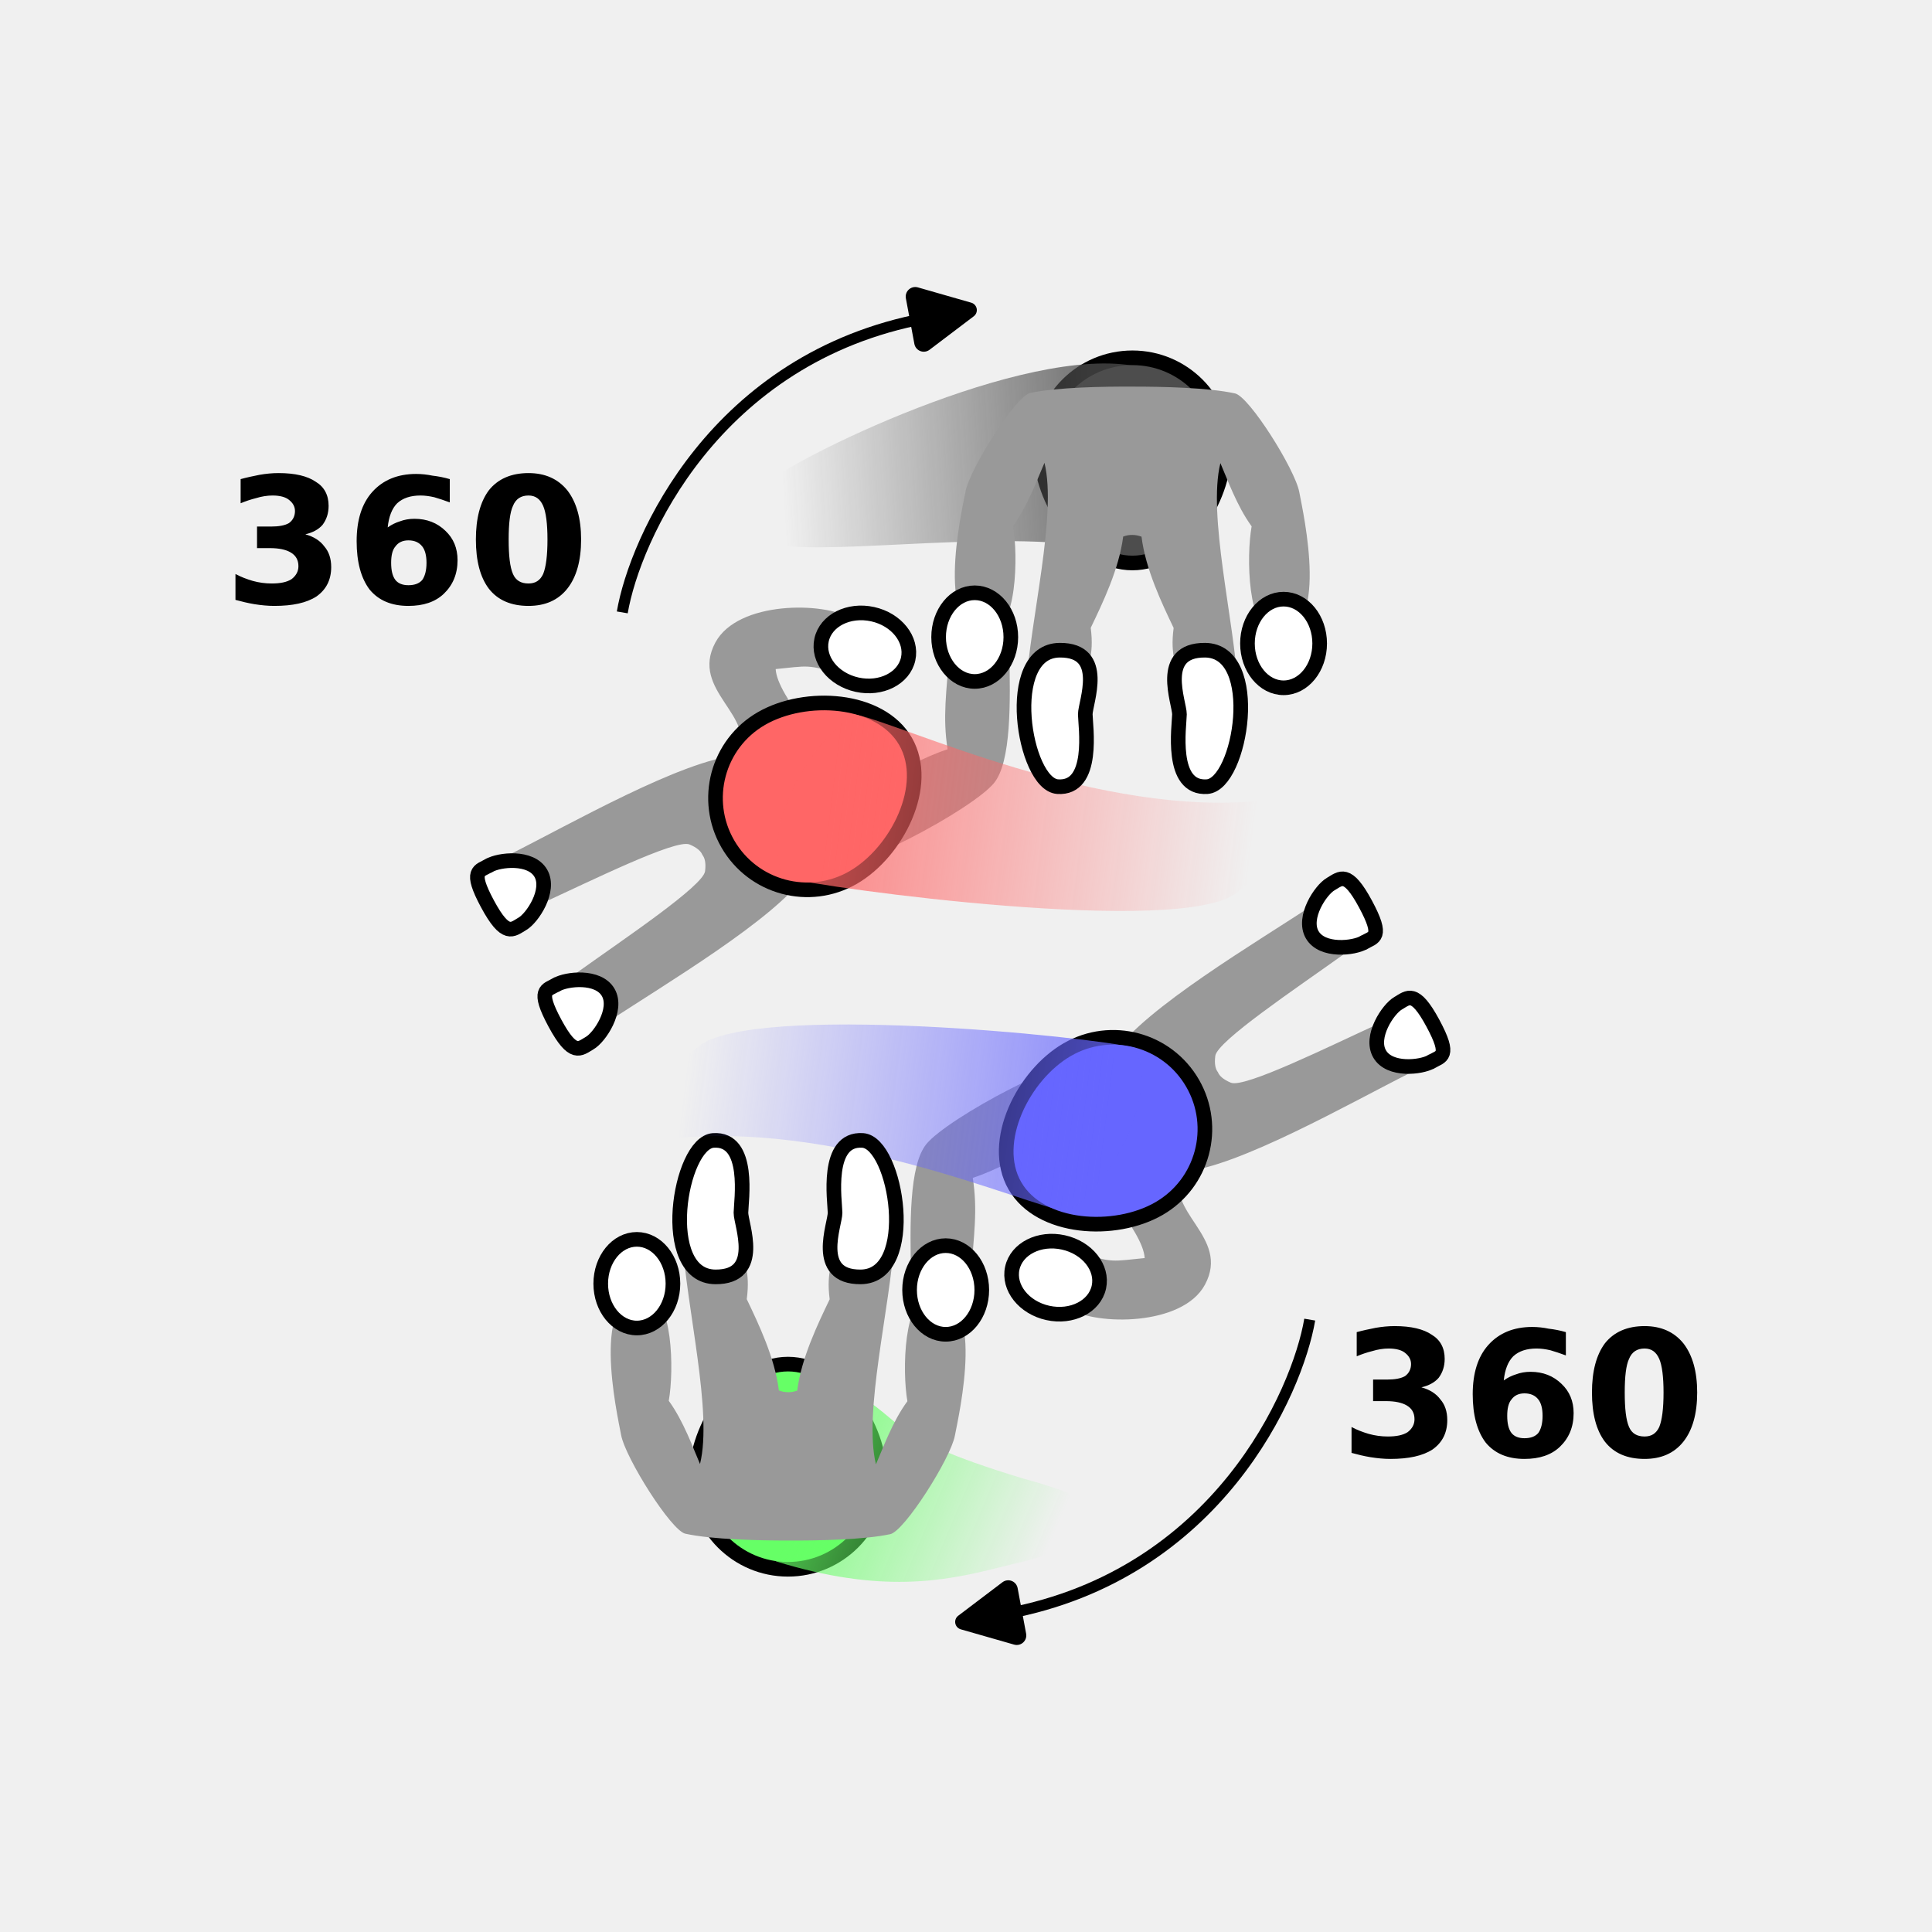
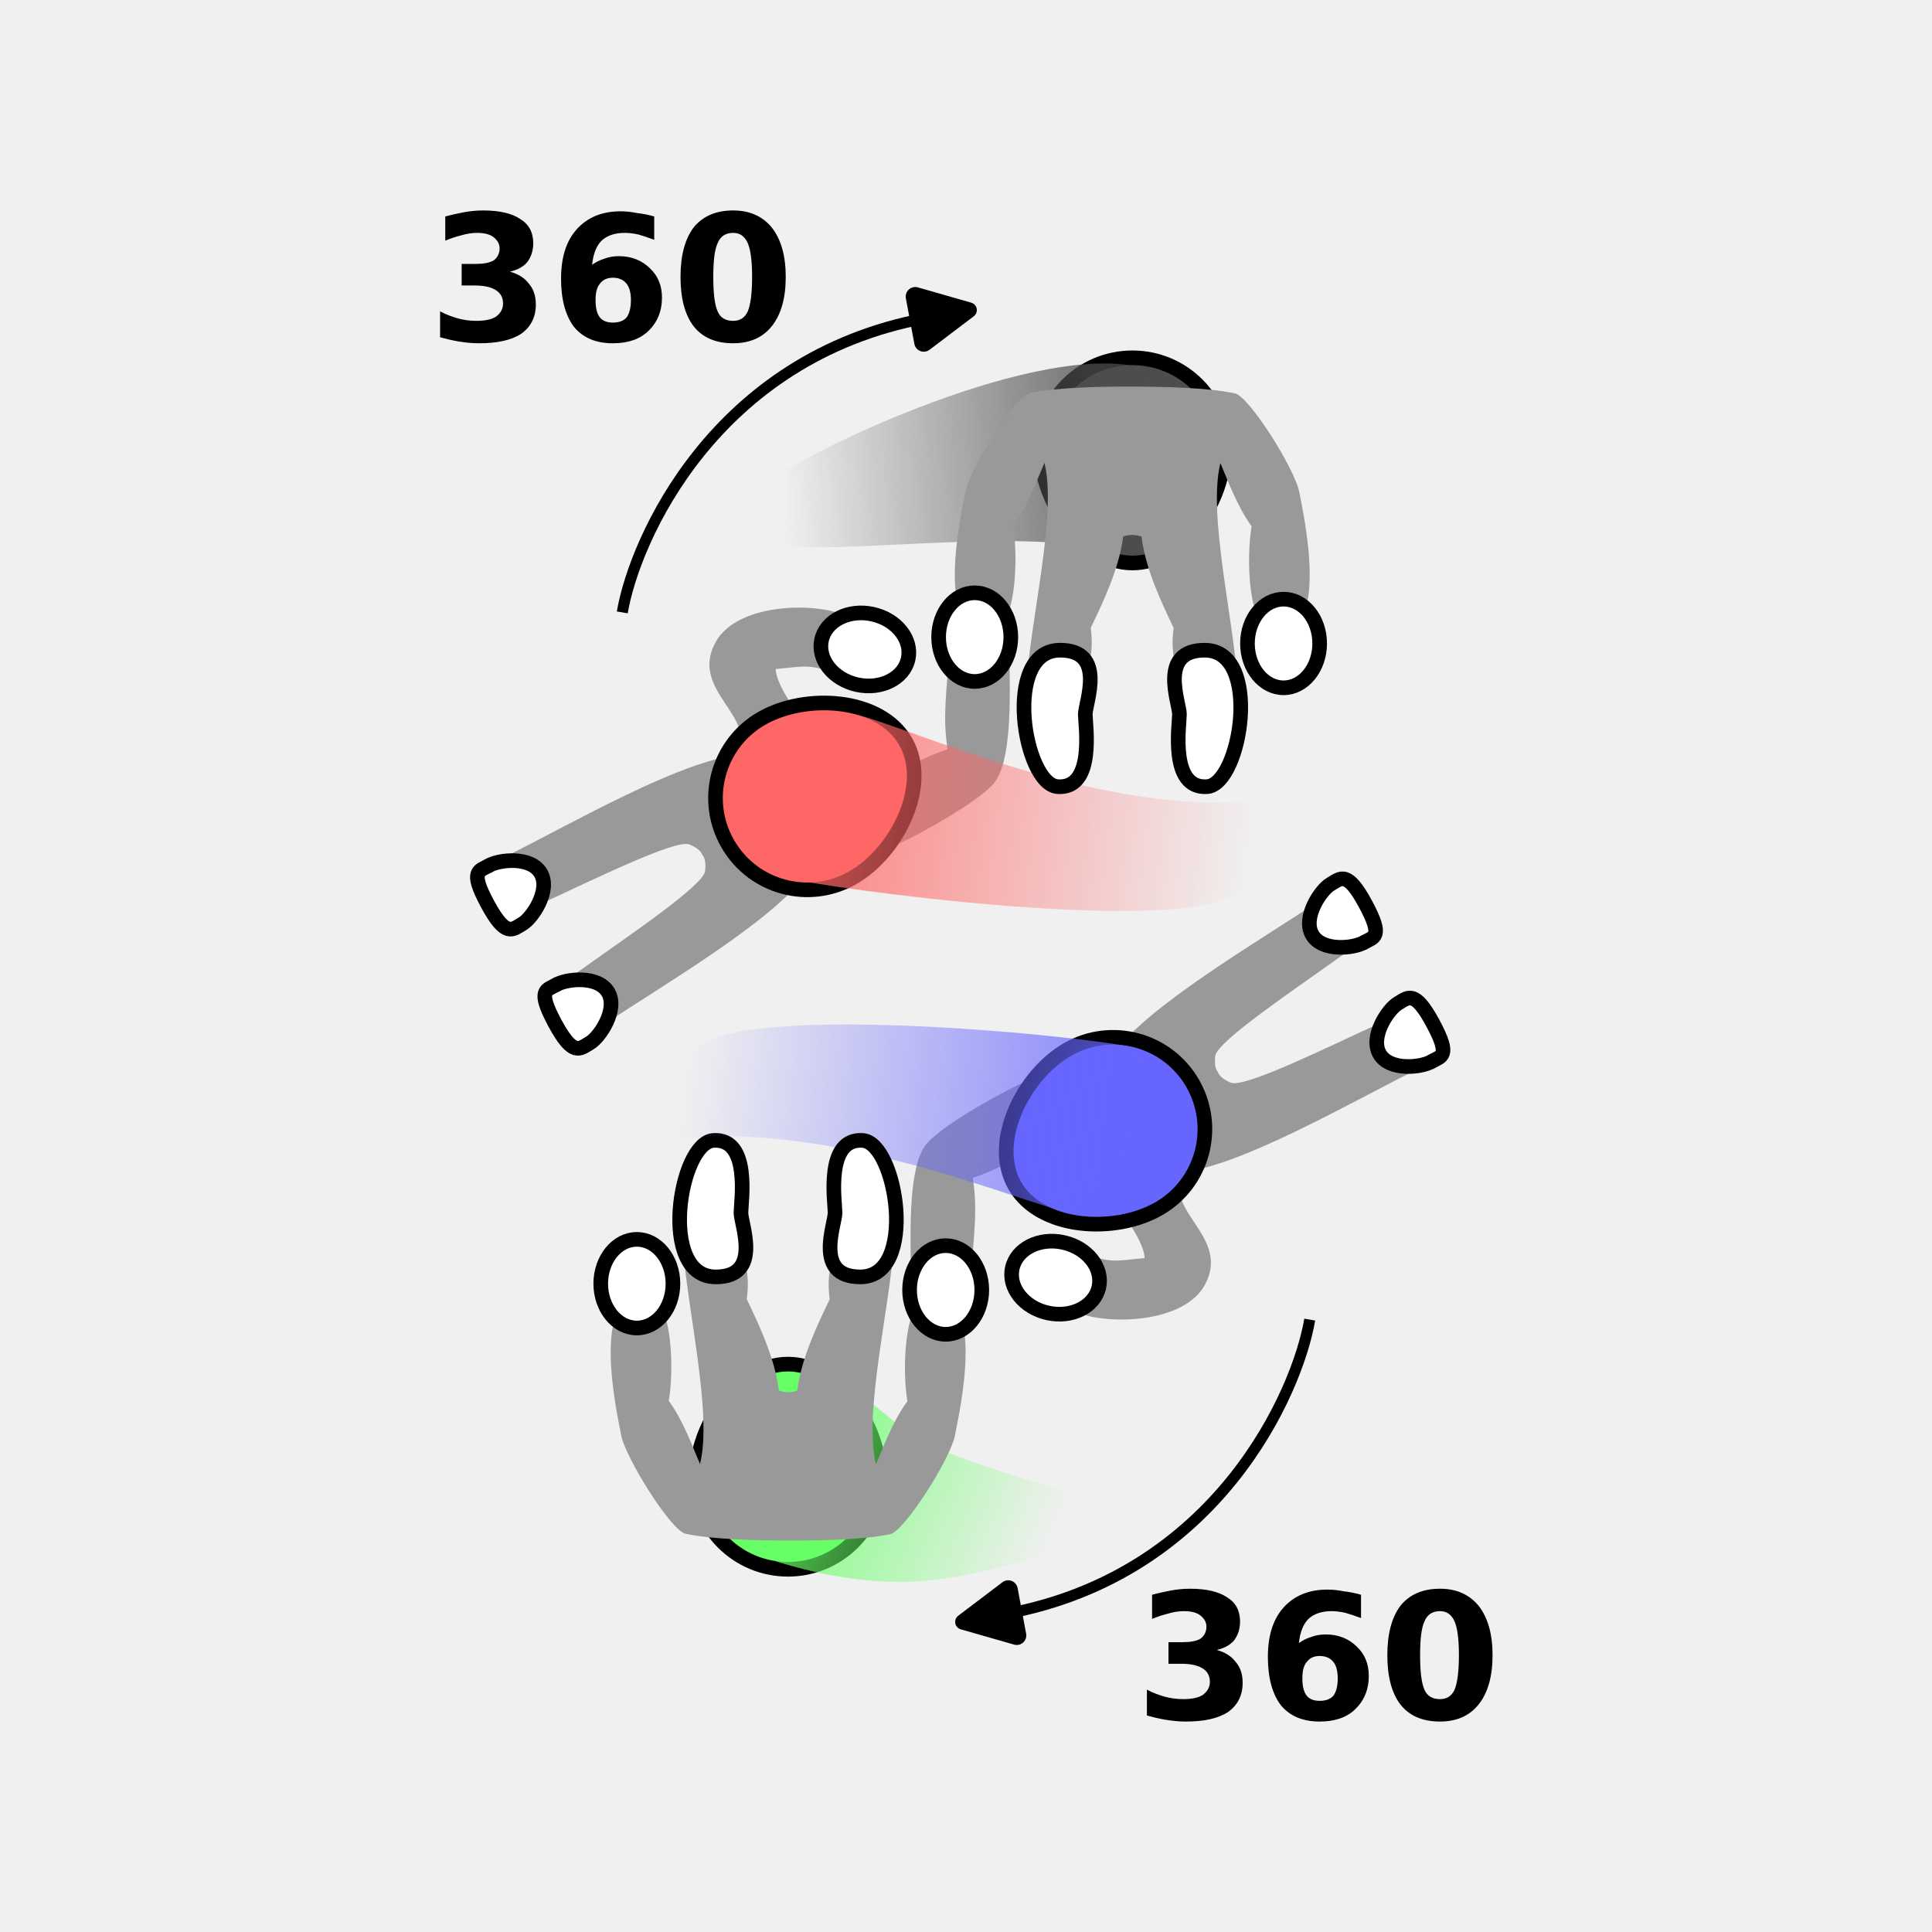
<svg xmlns="http://www.w3.org/2000/svg" xmlns:xlink="http://www.w3.org/1999/xlink" width="35mm" height="35mm" viewBox="0 0 35 35" version="1.1" id="svg1" xml:space="preserve">
  <defs id="defs1">
    <linearGradient xlink:href="#linearGradient7" id="linearGradient6" gradientUnits="userSpaceOnUse" gradientTransform="matrix(-0.9659258,-0.258819,0.2801973,-1.04571,25.73672,40.64859)" x1="10.647" y1="16.557" x2="18.301" y2="15.409" />
    <linearGradient id="linearGradient7">
      <stop style="stop-color:#6666ff;stop-opacity:0.749;" offset="0" id="stop6" />
      <stop style="stop-color:#6666ff;stop-opacity:0;" offset="1" id="stop7" />
    </linearGradient>
    <linearGradient xlink:href="#linearGradient5" id="linearGradient4" gradientUnits="userSpaceOnUse" gradientTransform="matrix(0.9659258,0.258819,-0.2801973,1.04571,9.320691,-5.519445)" x1="10.647" y1="16.557" x2="18.301" y2="15.409" />
    <linearGradient id="linearGradient5">
      <stop style="stop-color:#ff6666;stop-opacity:0.749;" offset="0" id="stop4" />
      <stop style="stop-color:#ff6666;stop-opacity:0;" offset="1" id="stop5" />
    </linearGradient>
    <linearGradient xlink:href="#linearGradient6-8" id="linearGradient3" gradientUnits="userSpaceOnUse" gradientTransform="matrix(-0.7071068,-0.7071068,0.7655132,-0.7655132,14.666,28.8048)" x1="10.647" y1="16.557" x2="14.058" y2="12.391" />
    <linearGradient id="linearGradient6-8">
      <stop style="stop-color:#4d4d4d;stop-opacity:0.749;" offset="0" id="stop3" />
      <stop style="stop-color:#4d4d4d;stop-opacity:0;" offset="1" id="stop6-6" />
    </linearGradient>
    <linearGradient xlink:href="#linearGradient10" id="linearGradient1" gradientUnits="userSpaceOnUse" gradientTransform="matrix(0.7071068,0.7071068,-0.7655132,0.7655132,20.08929,5.92813)" x1="10.647" y1="16.557" x2="14.696" y2="14.777" />
    <linearGradient id="linearGradient10">
      <stop style="stop-color:#66ff66;stop-opacity:0.749;" offset="0" id="stop9" />
      <stop style="stop-color:#66ff66;stop-opacity:0;" offset="1" id="stop10" />
    </linearGradient>
    <marker style="overflow:visible" id="RoundedArrow" refX="0" refY="0" orient="auto-start-reverse" markerWidth="1" markerHeight="1" viewBox="0 0 1 1" preserveAspectRatio="xMidYMid">
      <path transform="scale(0.7)" d="m -0.211,-4.106 6.422,3.211 a 1,1 90 0 1 0,1.789 L -0.211,4.106 A 1.236,1.236 31.717 0 1 -2,3 v -6 a 1.236,1.236 148.283 0 1 1.789,-1.106 z" style="fill:context-stroke;fill-rule:evenodd;stroke:none" id="path8" />
    </marker>
    <marker style="overflow:visible" id="RoundedArrow-2" refX="0" refY="0" orient="auto-start-reverse" markerWidth="1" markerHeight="1" viewBox="0 0 1 1" preserveAspectRatio="xMidYMid">
      <path transform="scale(0.7)" d="m -0.211,-4.106 6.422,3.211 a 1,1 90 0 1 0,1.789 L -0.211,4.106 A 1.236,1.236 31.717 0 1 -2,3 v -6 a 1.236,1.236 148.283 0 1 1.789,-1.106 z" style="fill:context-stroke;fill-rule:evenodd;stroke:none" id="path8-8" />
    </marker>
  </defs>
  <g id="layer1">
    <path id="path1-3-0" style="fill:#4d4d4d;fill-opacity:1;stroke:#000000;stroke-width:0.265" d="m 18.852,8.145 c 0,0.918 0.744,2.054 1.663,2.054 0.918,0 1.663,-1.136 1.663,-2.054 -2e-6,-0.918 -0.744,-1.663 -1.663,-1.663 -0.918,1.7e-6 -1.663,0.744 -1.663,1.663 z" />
    <path id="path1-3-1-5-8-0-8-0-6" style="fill:url(#linearGradient3);fill-opacity:1;stroke:none;stroke-width:0.265" d="m 14.092,9.865 c 0.992,0.205 4.293,-0.311 6.021,0.106 0.956,-0.038 0.64,-2.328 0.678,-3.284 -1.894,-0.585 -6.216,1.505 -6.932,2.076 -0.716,0.572 -0.759,0.896 0.233,1.101 z" />
    <path id="path1-3-0-2" style="fill:#66ff66;fill-opacity:1;stroke:#000000;stroke-width:0.265" d="m 15.938,26.766 c 0,-0.918 -0.744,-2.054 -1.663,-2.054 -0.918,-1e-6 -1.663,1.136 -1.663,2.054 1e-6,0.918 0.744,1.663 1.663,1.663 0.918,-2e-6 1.663,-0.744 1.663,-1.663 z" />
    <path id="path1-3-1-5-8-0-8-0-6-0" style="fill:url(#linearGradient1);fill-opacity:1;stroke:none;stroke-width:0.265" d="m 18.525,26.782 c -2.707,-0.824 -1.944,-1.007 -3.419,-1.771 -0.956,0.038 -1.01,2.319 -1.047,3.275 1.894,0.585 3.04,0.362 4.019,0.116 0.979,-0.246 3.57,-0.771 0.448,-1.62 z" />
    <path style="fill:#999999;fill-opacity:1;stroke:none;stroke-width:0.265;stroke-dasharray:none;stroke-opacity:1" d="M 9.252,16.056 C 9.117,15.83 9.064,15.566 9.224,15.485 c 1.121,-0.563 3.138,-1.718 4.137,-1.8 0.369,-0.719 -0.872,-1.172 -0.401,-2.046 0.408,-0.758 1.978,-0.738 2.454,-0.437 0.238,0.15 0.11,1.135 -0.155,1.039 -0.614,-0.223 -0.634,-0.174 -1.207,-0.12 0.03,0.513 0.979,1.42 1.053,1.987 0.299,0.507 1.191,-0.251 2.061,-0.534 -0.089,-0.59 -0.025,-0.993 0.046,-1.885 0.255,-0.119 1.064,-0.24 1.072,0.1 0.021,0.936 0.038,2.011 -0.277,2.397 -0.377,0.462 -2.594,1.681 -3.401,1.644 -0.567,0.826 -2.572,2.005 -3.618,2.698 -0.299,0.198 -0.81,-0.712 -0.518,-0.921 0.841,-0.602 2.269,-1.557 2.303,-1.824 0.019,-0.151 -0.005,-0.241 -0.048,-0.295 -0.025,-0.064 -0.093,-0.131 -0.234,-0.19 -0.248,-0.103 -1.785,0.66 -2.726,1.091 -0.163,0.075 -0.379,-0.11 -0.514,-0.335 z" id="path4-4-5" />
    <path id="path1-9-9" style="fill:#ff6666;fill-opacity:1;stroke:#000000;stroke-width:0.265" d="m 13.794,13.017 c 0.795,-0.459 2.151,-0.383 2.61,0.413 0.459,0.795 -0.153,2.008 -0.948,2.467 -0.795,0.459 -1.812,0.187 -2.271,-0.609 -0.459,-0.795 -0.187,-1.812 0.609,-2.271 z" />
    <path id="path1-7-1-2-6" style="fill:#ffffff;stroke:#000000;stroke-width:0.265;stroke-dasharray:none" d="m 10.084,17.837 c 0.179,-0.104 0.753,-0.172 0.934,0.141 0.181,0.313 -0.155,0.815 -0.335,0.918 -0.179,0.104 -0.299,0.254 -0.63,-0.361 -0.331,-0.615 -0.149,-0.594 0.03,-0.698 z" />
    <path id="path1-7-1-9-0-2" style="fill:#ffffff;stroke:#000000;stroke-width:0.265;stroke-dasharray:none" d="m 8.863,15.678 c 0.179,-0.104 0.753,-0.172 0.934,0.141 0.181,0.313 -0.155,0.815 -0.335,0.918 -0.179,0.104 -0.299,0.254 -0.63,-0.361 -0.331,-0.615 -0.149,-0.594 0.03,-0.698 z" />
    <ellipse style="fill:#ffffff;fill-opacity:1;stroke:#000000;stroke-width:0.265;stroke-dasharray:none;stroke-opacity:1" id="path1-7-2-9-9-1-6-1" cx="8.13" cy="17.827" rx="0.654" ry="0.803" transform="matrix(-0.2145238,0.9767188,0.9767188,0.2145238,0,0)" />
    <path style="fill:#999999;fill-opacity:1;stroke:none;stroke-width:0.265;stroke-dasharray:none;stroke-opacity:1" d="m 25.538,18.856 c 0.135,0.225 0.188,0.49 0.027,0.571 -1.121,0.563 -3.138,1.718 -4.137,1.8 -0.369,0.719 0.872,1.172 0.401,2.046 -0.408,0.758 -1.978,0.738 -2.454,0.437 -0.238,-0.15 -0.11,-1.135 0.155,-1.039 0.614,0.223 0.634,0.174 1.207,0.12 -0.03,-0.513 -0.979,-1.42 -1.053,-1.987 -0.299,-0.507 -1.191,0.251 -2.061,0.534 0.089,0.59 0.025,0.993 -0.046,1.885 -0.255,0.119 -1.064,0.24 -1.072,-0.1 -0.021,-0.936 -0.038,-2.011 0.277,-2.397 0.377,-0.462 2.594,-1.681 3.401,-1.644 0.567,-0.826 2.572,-2.005 3.618,-2.698 0.299,-0.198 0.81,0.712 0.518,0.921 -0.841,0.602 -2.269,1.557 -2.303,1.824 -0.019,0.151 0.005,0.241 0.048,0.295 0.025,0.064 0.093,0.131 0.234,0.19 0.248,0.103 1.785,-0.66 2.726,-1.091 0.163,-0.075 0.379,0.11 0.514,0.335 z" id="path4-4-5-7" />
    <path id="path1-9-9-2" style="fill:#6666ff;fill-opacity:1;stroke:#000000;stroke-width:0.265" d="m 20.996,21.895 c -0.795,0.459 -2.151,0.383 -2.61,-0.413 -0.459,-0.795 0.153,-2.008 0.948,-2.467 0.795,-0.459 1.812,-0.187 2.271,0.609 0.459,0.795 0.187,1.812 -0.609,2.271 z" />
    <path id="path1-7-1-2-6-6" style="fill:#ffffff;stroke:#000000;stroke-width:0.265;stroke-dasharray:none" d="m 24.706,17.075 c -0.179,0.104 -0.753,0.172 -0.934,-0.141 -0.181,-0.313 0.155,-0.815 0.335,-0.918 0.179,-0.104 0.299,-0.254 0.63,0.361 0.331,0.615 0.149,0.594 -0.03,0.698 z" />
    <path id="path1-7-1-9-0-2-4" style="fill:#ffffff;stroke:#000000;stroke-width:0.265;stroke-dasharray:none" d="m 25.927,19.234 c -0.179,0.104 -0.753,0.172 -0.934,-0.141 -0.181,-0.313 0.155,-0.815 0.335,-0.918 0.179,-0.104 0.299,-0.254 0.63,0.361 0.331,0.615 0.149,0.594 -0.03,0.698 z" />
    <ellipse style="fill:#ffffff;fill-opacity:1;stroke:#000000;stroke-width:0.265;stroke-dasharray:none;stroke-opacity:1" id="path1-7-2-9-9-1-6-1-5" cx="-18.505" cy="-23.643" rx="0.654" ry="0.803" transform="matrix(0.2145238,-0.9767188,-0.9767188,-0.2145238,0,0)" />
    <path style="fill:#999999;fill-opacity:1;stroke:none;stroke-width:0.265;stroke-dasharray:none;stroke-opacity:1" d="m 16.191,8.904 c -0.292,-0.008 -0.617,0.099 -0.605,0.301 0.072,1.252 0.553,3.138 0.32,4.082 -0.12,-0.274 -0.295,-0.773 -0.566,-1.145 0.098,-0.545 0.076,-1.899 -0.416,-1.934 -1.027,-0.073 -0.519,2.17 -0.447,2.555 0.078,0.415 0.906,1.731 1.164,1.787 0.485,0.106 1.335,0.124 1.855,0.123 0.52,0.003 1.372,-0.011 1.857,-0.115 0.258,-0.056 1.091,-1.369 1.17,-1.783 0.073,-0.384 0.59,-2.626 -0.438,-2.557 -0.492,0.033 -0.518,1.387 -0.422,1.932 -0.273,0.37 -0.449,0.869 -0.57,1.143 -0.23,-0.945 0.257,-2.828 0.334,-4.08 0.022,-0.359 -1.02,-0.424 -1.055,-0.066 -0.05,0.515 -0.184,0.627 -0.117,1.156 -0.217,0.453 -0.512,1.061 -0.588,1.654 -0.059,0.022 -0.115,0.03 -0.166,0.029 -0.051,9.3e-5 -0.107,-0.009 -0.166,-0.031 -0.074,-0.593 -0.366,-1.201 -0.582,-1.654 0.069,-0.529 -0.065,-0.641 -0.113,-1.156 -0.015,-0.156 -0.222,-0.234 -0.449,-0.24 z" id="path4-6-3-2-0" transform="translate(-3.224692,13.23469)" />
    <path id="path1-7-1-1-4-2" style="fill:#ffffff;stroke:#000000;stroke-width:0.265;stroke-dasharray:none" d="m 12.921,20.66 c 0.683,-0.048 0.504,1.103 0.502,1.31 -0.002,0.207 0.396,1.168 -0.463,1.162 -1.043,-0.007 -0.653,-2.428 -0.038,-2.472 z" />
    <ellipse style="fill:#ffffff;fill-opacity:1;stroke:#000000;stroke-width:0.265;stroke-dasharray:none;stroke-opacity:1" id="path1-7-2-9-9-8-7-0" cx="-17.132" cy="23.369" rx="0.654" ry="0.803" transform="scale(-1,1)" />
    <ellipse style="fill:#ffffff;fill-opacity:1;stroke:#000000;stroke-width:0.265;stroke-dasharray:none;stroke-opacity:1" id="path1-7-2-9-9-9" cx="11.537" cy="-23.255" rx="0.654" ry="0.803" transform="scale(1,-1)" />
    <path id="path1-3-1-5-8-0" style="fill:url(#linearGradient4);fill-opacity:1;stroke:none;stroke-width:0.265" d="m 22.405,16.17 c 0.978,-0.804 3.577,-2.031 0.555,-1.675 -3.021,0.356 -6.637,-1.397 -7.491,-1.557 -0.809,0.511 -1.716,2.109 -1.271,2.956 0.775,0.203 7.229,1.079 8.207,0.276 z" />
    <path id="path1-3-1-5-8-0-6" style="fill:url(#linearGradient6);fill-opacity:1;stroke:none;stroke-width:0.265" d="m 12.652,18.959 c -0.978,0.804 -3.577,2.031 -0.555,1.675 3.021,-0.356 6.386,1.161 7.241,1.321 0.809,-0.511 1.667,-2.125 1.222,-2.972 -0.775,-0.203 -6.93,-0.828 -7.908,-0.024 z" />
    <path style="fill:#999999;fill-opacity:1;stroke:none;stroke-width:0.265;stroke-dasharray:none;stroke-opacity:1" d="m 16.191,8.904 c -0.292,-0.008 -0.617,0.099 -0.605,0.301 0.072,1.252 0.553,3.138 0.32,4.082 -0.12,-0.274 -0.295,-0.773 -0.566,-1.145 0.098,-0.545 0.076,-1.899 -0.416,-1.934 -1.027,-0.073 -0.519,2.17 -0.447,2.555 0.078,0.415 0.906,1.731 1.164,1.787 0.485,0.106 1.335,0.124 1.855,0.123 0.52,0.003 1.372,-0.011 1.857,-0.115 0.258,-0.056 1.091,-1.369 1.17,-1.783 0.073,-0.384 0.59,-2.626 -0.438,-2.557 -0.492,0.033 -0.518,1.387 -0.422,1.932 -0.273,0.37 -0.449,0.869 -0.57,1.143 -0.23,-0.945 0.257,-2.828 0.334,-4.08 0.022,-0.359 -1.02,-0.424 -1.055,-0.066 -0.05,0.515 -0.184,0.627 -0.117,1.156 -0.217,0.453 -0.512,1.061 -0.588,1.654 -0.059,0.022 -0.115,0.03 -0.166,0.029 -0.051,9.3e-5 -0.107,-0.009 -0.166,-0.031 -0.074,-0.593 -0.366,-1.201 -0.582,-1.654 0.069,-0.529 -0.065,-0.641 -0.113,-1.156 -0.015,-0.156 -0.222,-0.234 -0.449,-0.24 z" id="path4-6-3-2" transform="rotate(-180,19.0073,10.83852)" />
    <ellipse style="fill:#ffffff;fill-opacity:1;stroke:#000000;stroke-width:0.265;stroke-dasharray:none;stroke-opacity:1" id="path1-7-2-9-9" cx="-23.253" cy="11.657" rx="0.654" ry="0.803" transform="scale(-1,1)" />
    <ellipse style="fill:#ffffff;fill-opacity:1;stroke:#000000;stroke-width:0.265;stroke-dasharray:none;stroke-opacity:1" id="path1-7-2-9-9-8-7" cx="17.658" cy="-11.542" rx="0.654" ry="0.803" transform="scale(1,-1)" />
    <path id="path2" style="fill:none;stroke:#000000;stroke-width:0.2;stroke-dasharray:none;stroke-opacity:1;marker-end:url(#RoundedArrow)" d="m 23.727,23.906 c -0.224,1.317 -1.67,4.615 -5.49,5.328" />
-     <text xml:space="preserve" style="font-size:3.175px;text-align:start;writing-mode:lr-tb;direction:ltr;text-anchor:start;fill:#000000;fill-opacity:1;stroke:none;stroke-width:0.2;stroke-dasharray:none;stroke-opacity:1" x="24.264" y="26.379" id="text5">
-       <tspan id="tspan5" style="font-style:normal;font-variant:normal;font-weight:bold;font-stretch:normal;font-family:'Bitstream Vera Sans';-inkscape-font-specification:'Bitstream Vera Sans Bold';fill:#000000;fill-opacity:1;stroke:none;stroke-width:0.2" x="24.264" y="26.379">360</tspan>
+     <text xml:space="preserve" style="font-size:3.175px;text-align:start;writing-mode:lr-tb;direction:ltr;text-anchor:start;fill:#000000;fill-opacity:1;stroke:none;stroke-width:0.2;stroke-dasharray:none;stroke-opacity:1" x="20.56" y="31.142" id="text5">
+       <tspan id="tspan5" style="font-style:normal;font-variant:normal;font-weight:bold;font-stretch:normal;font-family:'Bitstream Vera Sans';-inkscape-font-specification:'Bitstream Vera Sans Bold';fill:#000000;fill-opacity:1;stroke:none;stroke-width:0.2" x="20.56" y="31.142">360</tspan>
    </text>
    <path id="path1-7-1-1-4-5-9" style="fill:#ffffff;stroke:#000000;stroke-width:0.265;stroke-dasharray:none" d="m 15.63,20.66 c -0.683,-0.048 -0.504,1.103 -0.502,1.31 0.002,0.207 -0.396,1.168 0.463,1.162 1.043,-0.007 0.653,-2.428 0.038,-2.472 z" />
    <path id="path1-7-1-1-4-5" style="fill:#ffffff;stroke:#000000;stroke-width:0.265;stroke-dasharray:none" d="m 19.159,14.251 c 0.683,0.048 0.504,-1.103 0.502,-1.31 -0.002,-0.207 0.396,-1.168 -0.463,-1.162 -1.043,0.007 -0.653,2.428 -0.038,2.472 z" />
    <path id="path1-7-1-1-4" style="fill:#ffffff;stroke:#000000;stroke-width:0.265;stroke-dasharray:none" d="m 21.869,14.251 c -0.683,0.048 -0.504,-1.103 -0.502,-1.31 0.002,-0.207 -0.396,-1.168 0.463,-1.162 1.043,0.007 0.653,2.428 0.038,2.472 z" />
    <path id="path2-6" style="fill:none;stroke:#000000;stroke-width:0.2;stroke-dasharray:none;stroke-opacity:1;marker-end:url(#RoundedArrow-2)" d="M 11.273,11.094 C 11.498,9.777 12.943,6.479 16.763,5.766" />
-     <text xml:space="preserve" style="font-size:3.175px;text-align:start;writing-mode:lr-tb;direction:ltr;text-anchor:start;fill:#000000;fill-opacity:1;stroke:none;stroke-width:0.2;stroke-dasharray:none;stroke-opacity:1" x="4.048" y="10.932" id="text5-0">
-       <tspan id="tspan5-7" style="font-style:normal;font-variant:normal;font-weight:bold;font-stretch:normal;font-family:'Bitstream Vera Sans';-inkscape-font-specification:'Bitstream Vera Sans Bold';fill:#000000;fill-opacity:1;stroke:none;stroke-width:0.2" x="4.048" y="10.932">360</tspan>
+     <text xml:space="preserve" style="font-size:3.175px;text-align:start;writing-mode:lr-tb;direction:ltr;text-anchor:start;fill:#000000;fill-opacity:1;stroke:none;stroke-width:0.2;stroke-dasharray:none;stroke-opacity:1" x="7.753" y="6.17" id="text5-0">
+       <tspan id="tspan5-7" style="font-style:normal;font-variant:normal;font-weight:bold;font-stretch:normal;font-family:'Bitstream Vera Sans';-inkscape-font-specification:'Bitstream Vera Sans Bold';fill:#000000;fill-opacity:1;stroke:none;stroke-width:0.2" x="7.753" y="6.17">360</tspan>
    </text>
  </g>
</svg>
